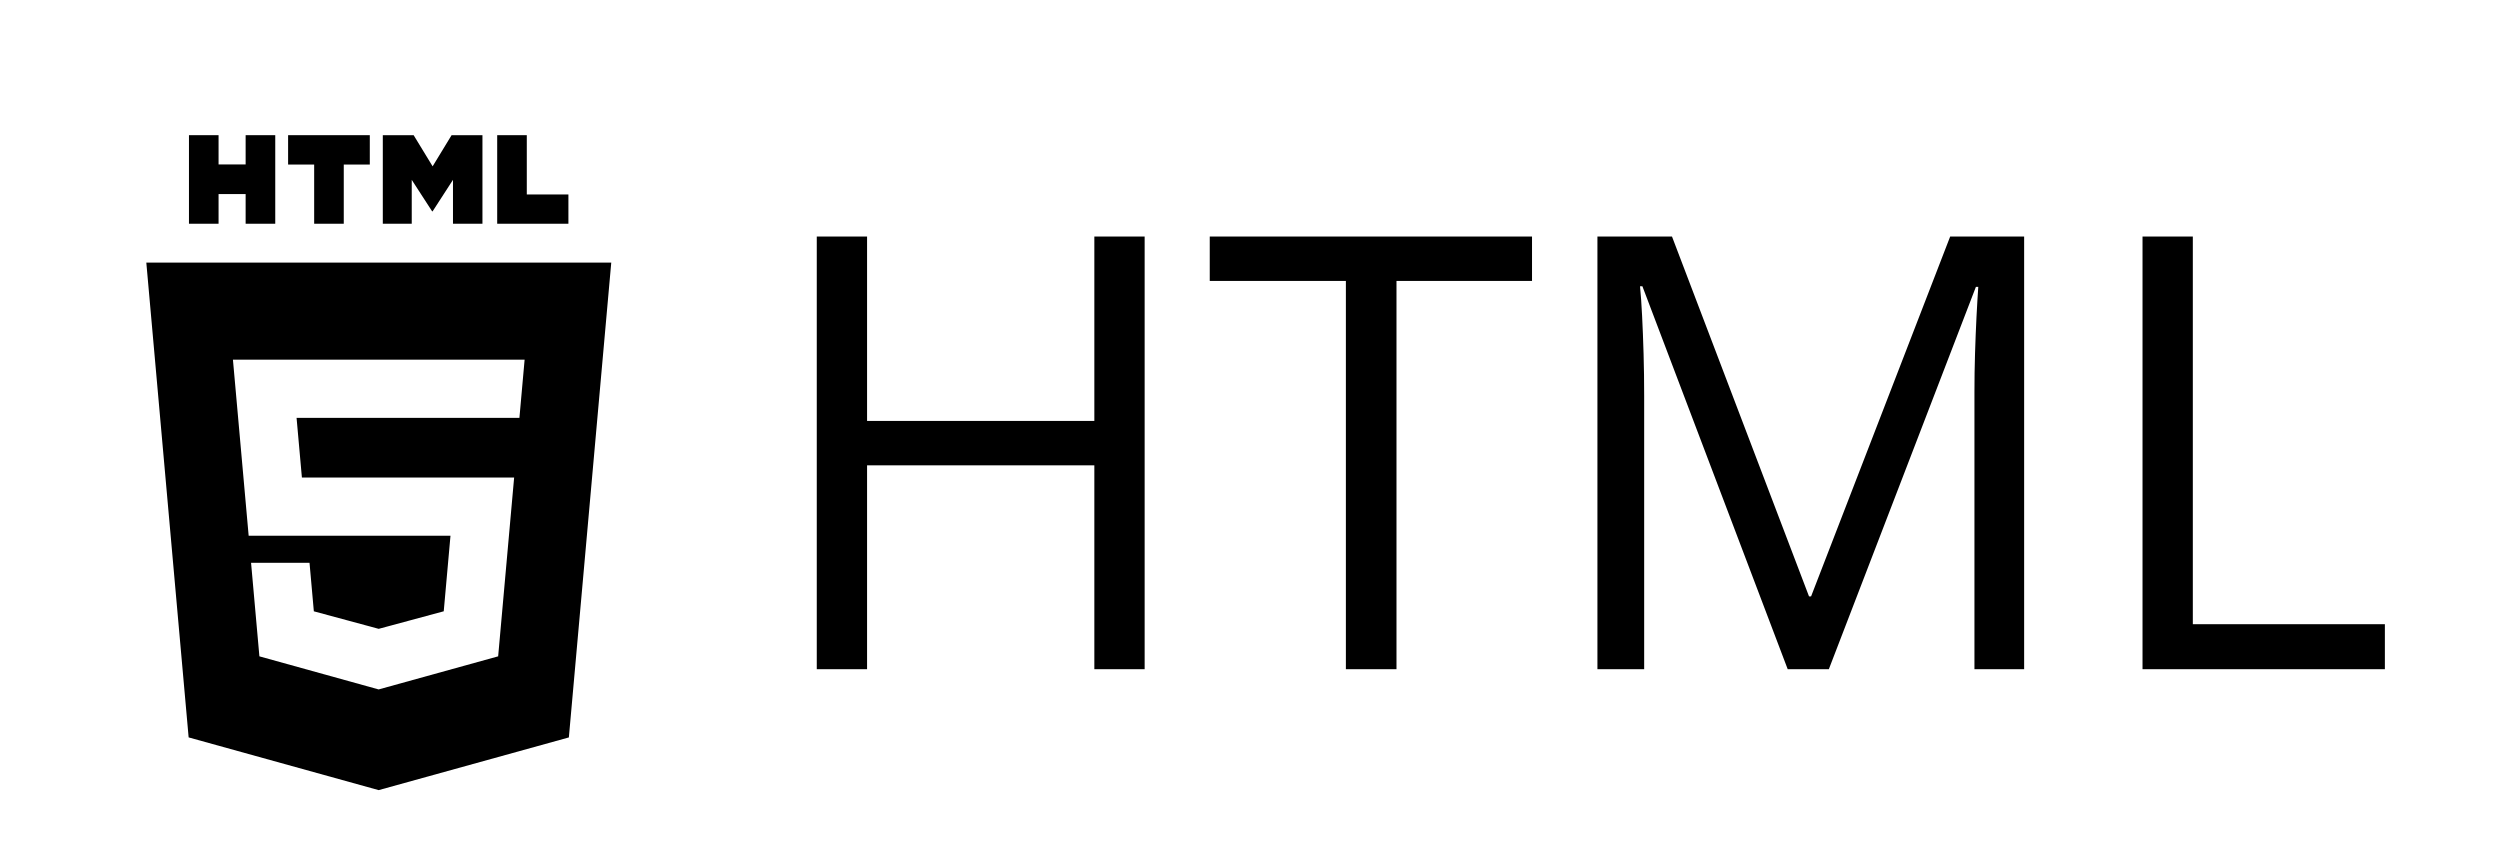
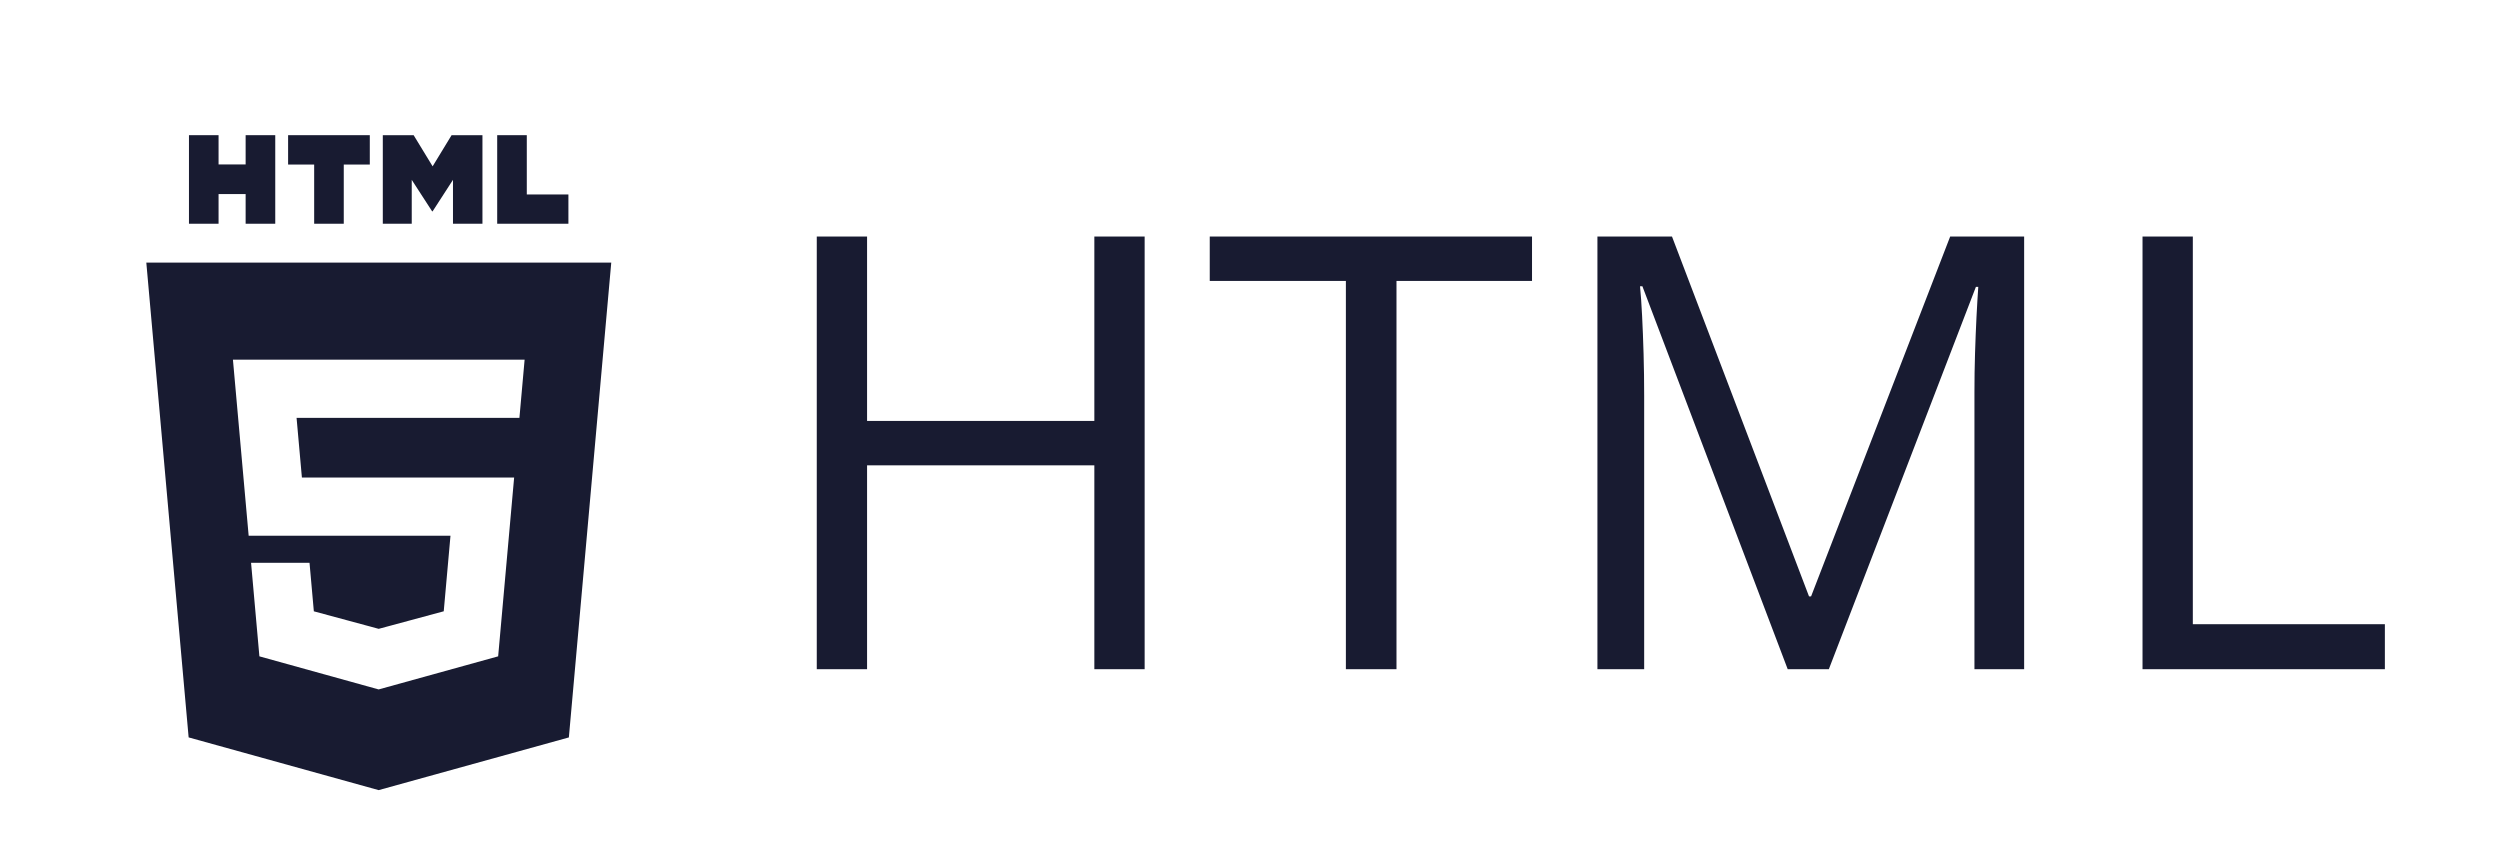
<svg xmlns="http://www.w3.org/2000/svg" width="99" height="34" viewBox="0 0 99 34" fill="none">
-   <path d="M8.655 7.685H9.727V8.86H10.9V5.353H9.727V6.512H8.655V5.353H7.483V8.86H8.655V7.685Z" fill="black" />
-   <path d="M12.441 8.86H13.613V6.516H14.644V5.353H11.409V6.516H12.441V8.86Z" fill="black" />
-   <path d="M16.305 7.122L17.112 8.368H17.132L17.938 7.122V8.86H19.105V5.353H17.883L17.132 6.587L16.38 5.353H15.159V8.86H16.305V7.122Z" fill="black" />
-   <path d="M22.509 7.701H20.861V5.353H19.689V8.86H22.509V7.701Z" fill="black" />
-   <path d="M5.794 10.398L7.47 29.201L14.995 31.289L22.527 29.202L24.206 10.398H5.794ZM20.569 16.547H15H11.744L11.955 18.909H15H20.36L19.727 25.991L15 27.3L14.996 27.302L10.272 25.991L9.942 22.287H12.257L12.428 24.208L14.997 24.902L15 24.901L17.572 24.207L17.839 21.216H15H9.847L9.224 14.242H15H20.775L20.569 16.547Z" fill="black" />
-   <path d="M45.328 26.5H43.336V18.426H34.336V26.5H32.344V9.367H34.336V16.668H43.336V9.367H45.328V26.5ZM55.301 26.5H53.297V11.125H47.906V9.367H60.668V11.125H55.301V26.5ZM70.793 26.5L65.039 11.336H64.945C64.977 11.656 65.004 12.047 65.027 12.508C65.051 12.969 65.07 13.473 65.086 14.02C65.102 14.559 65.109 15.109 65.109 15.672V26.5H63.258V9.367H66.211L71.637 23.617H71.719L77.227 9.367H80.156V26.5H78.188V15.531C78.188 15.023 78.195 14.516 78.211 14.008C78.227 13.492 78.246 13.008 78.269 12.555C78.293 12.094 78.316 11.695 78.34 11.359H78.246L72.422 26.5H70.793ZM84.844 26.5V9.367H86.836V24.719H94.441V26.5H84.844Z" fill="black" />
+   <path d="M8.655 7.685H9.727V8.86H10.9V5.353H9.727V6.512H8.655V5.353H7.483V8.86H8.655V7.685Z" fill="#181b31" />
+   <path d="M12.441 8.86H13.613V6.516H14.644V5.353H11.409V6.516H12.441V8.86Z" fill="#181b31" />
+   <path d="M16.305 7.122L17.112 8.368H17.132L17.938 7.122V8.86H19.105V5.353H17.883L17.132 6.587L16.38 5.353H15.159V8.86H16.305V7.122Z" fill="#181b31" />
+   <path d="M22.509 7.701H20.861V5.353H19.689V8.86H22.509V7.701Z" fill="#181b31" />
+   <path d="M5.794 10.398L7.47 29.201L14.995 31.289L22.527 29.202L24.206 10.398H5.794ZM20.569 16.547H15H11.744L11.955 18.909H15H20.36L19.727 25.991L15 27.3L14.996 27.302L10.272 25.991L9.942 22.287H12.257L12.428 24.208L14.997 24.902L15 24.901L17.572 24.207L17.839 21.216H15H9.847L9.224 14.242H15H20.775L20.569 16.547Z" fill="#181b31" />
+   <path d="M45.328 26.5H43.336V18.426H34.336V26.5H32.344V9.367H34.336V16.668H43.336V9.367H45.328V26.5ZM55.301 26.5H53.297V11.125H47.906V9.367H60.668V11.125H55.301V26.5ZM70.793 26.5L65.039 11.336H64.945C64.977 11.656 65.004 12.047 65.027 12.508C65.051 12.969 65.07 13.473 65.086 14.02C65.102 14.559 65.109 15.109 65.109 15.672V26.5H63.258V9.367H66.211L71.637 23.617H71.719L77.227 9.367H80.156V26.5H78.188V15.531C78.188 15.023 78.195 14.516 78.211 14.008C78.227 13.492 78.246 13.008 78.269 12.555C78.293 12.094 78.316 11.695 78.34 11.359H78.246L72.422 26.5H70.793ZM84.844 26.5V9.367H86.836V24.719H94.441V26.5H84.844Z" fill="#181b31" />
</svg>
